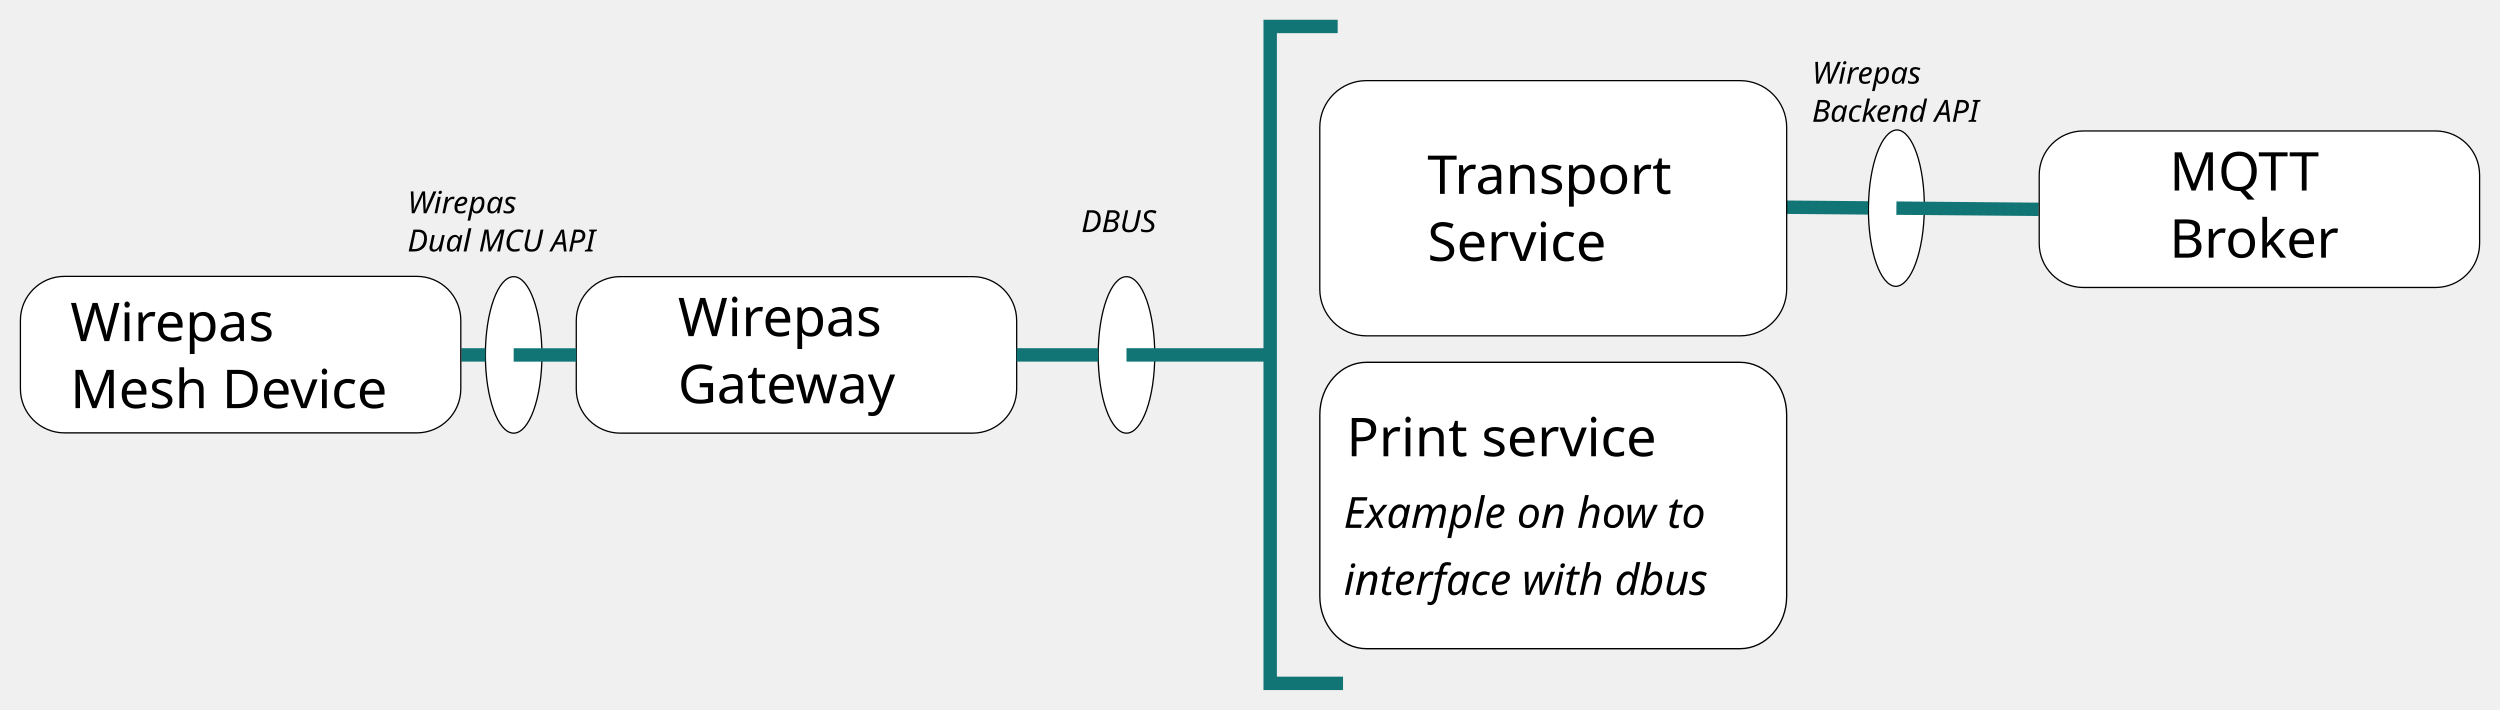
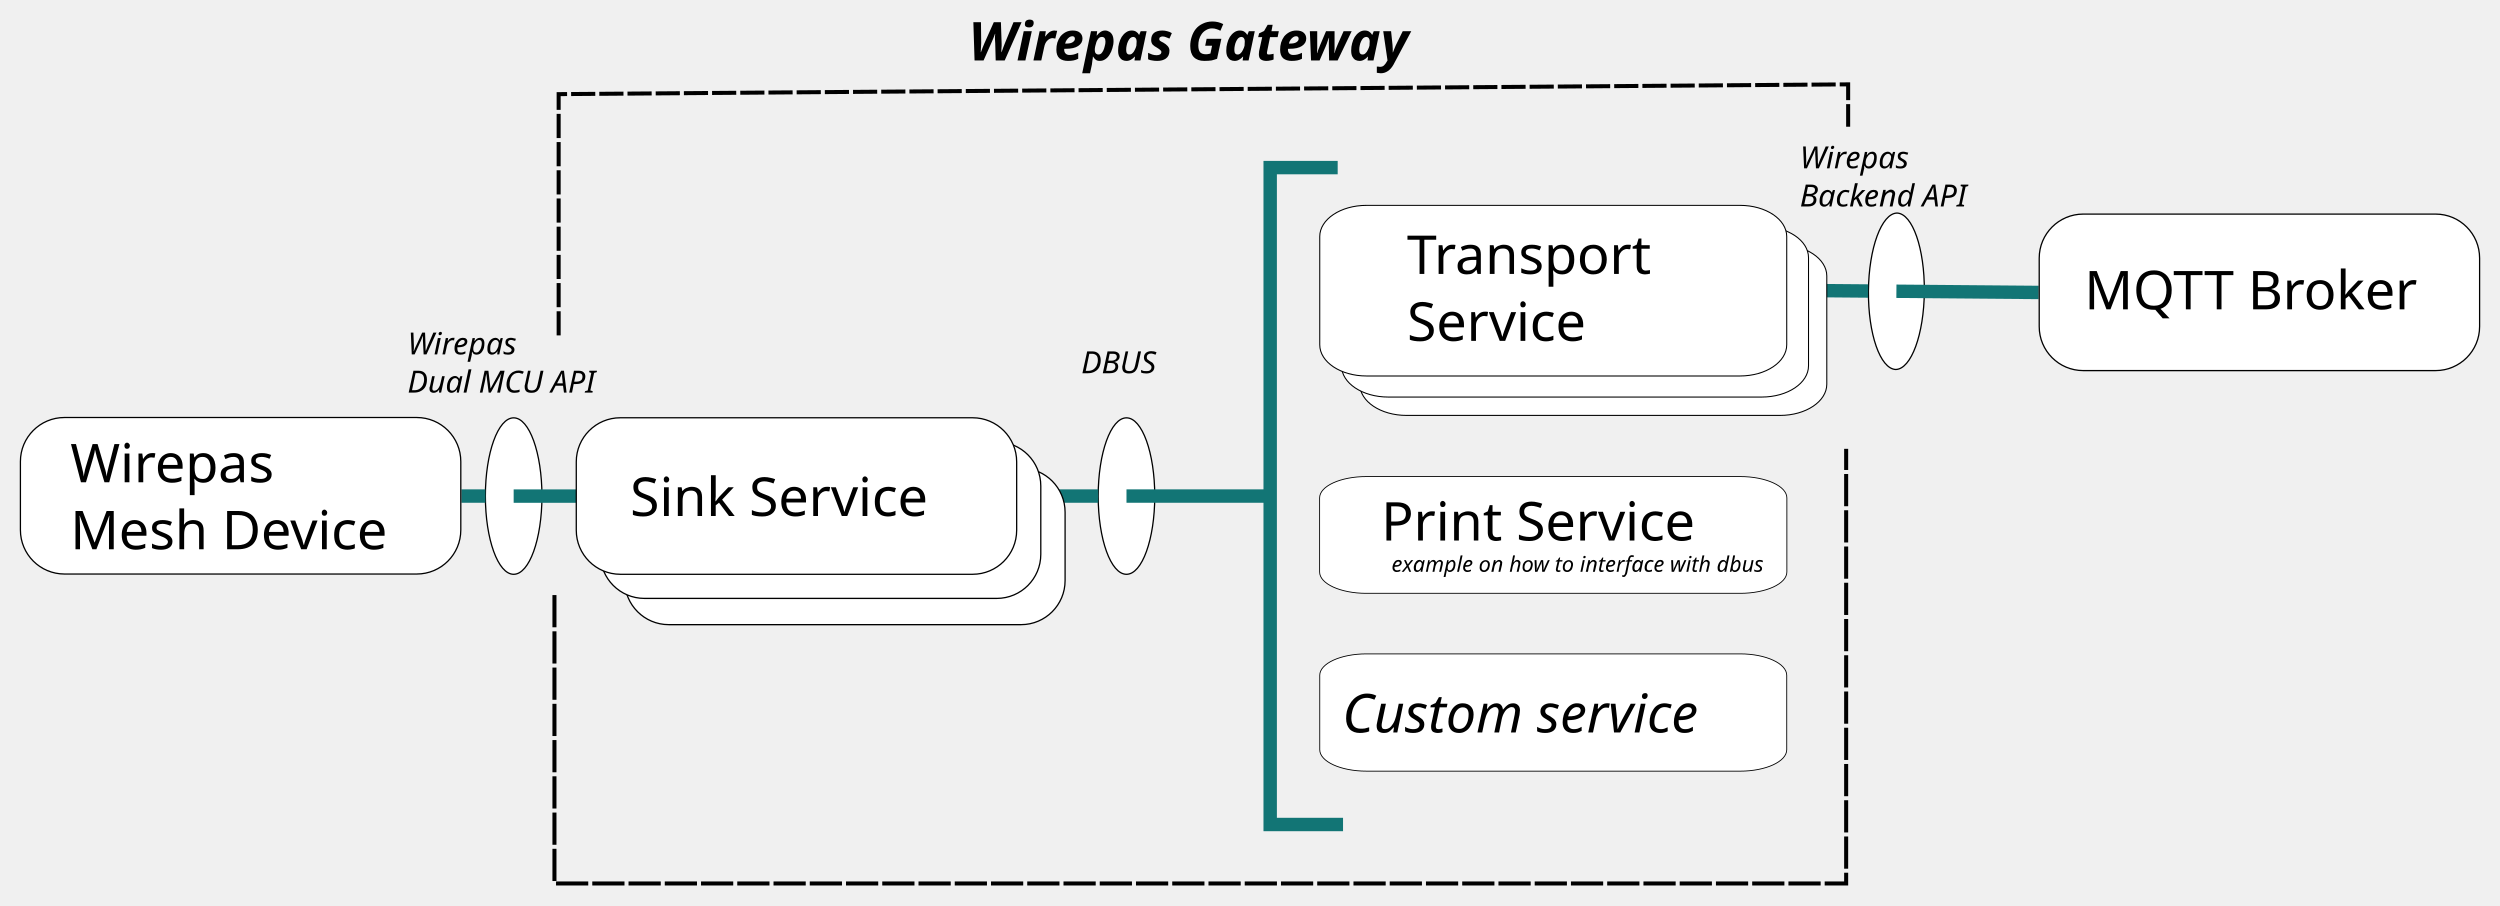
- <svg xmlns="http://www.w3.org/2000/svg" xmlns:ns1="http://schemas.microsoft.com/visio/2003/SVGExtensions/" xmlns:xlink="http://www.w3.org/1999/xlink" width="164.496mm" height="46.705mm" viewBox="0 0 164.496 46.705" version="1.1" id="svg8">
+ <svg xmlns="http://www.w3.org/2000/svg" xmlns:ns1="http://schemas.microsoft.com/visio/2003/SVGExtensions/" xmlns:xlink="http://www.w3.org/1999/xlink" width="164.496mm" height="59.563mm" viewBox="0 0 164.496 59.563" version="1.1" id="svg8">
  <defs id="defs2">
    <linearGradient id="grad0-351" x1="0" y1="0" x2="1" y2="0" gradientTransform="rotate(-90,0.5,0.5)">
      <stop offset="0" stop-color="#3f5765" stop-opacity="1" id="stop4593" />
      <stop offset="0.74" stop-color="#3f5765" stop-opacity="1" id="stop4595" />
      <stop offset="0.83" stop-color="#3f5765" stop-opacity="1" id="stop4597" />
      <stop offset="1" stop-color="#3f5765" stop-opacity="1" id="stop4599" />
    </linearGradient>
    <pattern id="grad11-356" x="0" y="0" width="1" height="1" patternContentUnits="objectBoundingBox">
      <path d="M 0 1 L 0 0 L 1 0 z" style="fill:url(#grad0-357)" id="path4602" />
      <path d="M 0 1 L 1 1 L 1 0 z" style="fill:url(#grad0-358)" id="path4604" />
    </pattern>
    <linearGradient id="grad0-357" x1="0" y1="0" x2="1" y2="0" gradientTransform="rotate(180,0.5,0.5)">
      <stop offset="0" stop-color="#3f5765" stop-opacity="1" id="stop4607" />
      <stop offset="0.74" stop-color="#3f5765" stop-opacity="1" id="stop4609" />
      <stop offset="0.83" stop-color="#3f5765" stop-opacity="1" id="stop4611" />
      <stop offset="1" stop-color="#3f5765" stop-opacity="1" id="stop4613" />
    </linearGradient>
    <linearGradient id="grad0-358" x1="0" y1="0" x2="1" y2="0" gradientTransform="rotate(90,0.5,0.5)">
      <stop offset="0" stop-color="#3f5765" stop-opacity="1" id="stop4616" />
      <stop offset="0.74" stop-color="#3f5765" stop-opacity="1" id="stop4618" />
      <stop offset="0.83" stop-color="#3f5765" stop-opacity="1" id="stop4620" />
      <stop offset="1" stop-color="#3f5765" stop-opacity="1" id="stop4622" />
    </linearGradient>
    <pattern id="grad12-363" x="0" y="0" width="1" height="1" patternContentUnits="objectBoundingBox">
      <path d="M 0 0 L 0 1 L 1 1 z" style="fill:url(#grad0-358)" id="path4625" />
      <path d="M 0 0 L 1 0 L 1 1 z" style="fill:url(#grad0-364)" id="path4627" />
    </pattern>
    <linearGradient id="grad0-364" x1="0" y1="0" x2="1" y2="0">
      <stop offset="0" stop-color="#3f5765" stop-opacity="1" id="stop4630" />
      <stop offset="0.74" stop-color="#3f5765" stop-opacity="1" id="stop4632" />
      <stop offset="0.83" stop-color="#3f5765" stop-opacity="1" id="stop4634" />
      <stop offset="1" stop-color="#3f5765" stop-opacity="1" id="stop4636" />
    </linearGradient>
    <pattern id="grad8-383" x="0" y="0" width="1" height="1" patternContentUnits="objectBoundingBox">
      <path d="M 0 0 L 1 0 L 1 1 z" style="fill:url(#grad0-351)" id="path4639" />
      <path d="M 0 0 L 0 1 L 1 1 z" style="fill:url(#grad0-357)" id="path4641" />
    </pattern>
    <pattern id="grad10-387" x="0" y="0" width="1" height="1" patternContentUnits="objectBoundingBox">
      <path d="M 0.5 0.5 L 0 0 L 0 1 z" style="fill:url(#grad0-357)" id="path4644" />
      <path d="M 0.5 0.5 L 1 0 L 1 1 z" style="fill:url(#grad0-364)" id="path4646" />
      <path d="M 0.5 0.5 L 0 0 L 1 0 z" style="fill:url(#grad0-351)" id="path4648" />
      <path d="M 0.5 0.5 L 0 1 L 1 1 z" style="fill:url(#grad0-358)" id="path4650" />
    </pattern>
    <pattern id="grad8-733" x="0" y="0" width="1" height="1" patternContentUnits="objectBoundingBox">
      <path d="M 0 0 L 1 0 L 1 1 z" style="fill:url(#grad0-734)" id="path4653" />
      <path d="M 0 0 L 0 1 L 1 1 z" style="fill:url(#grad0-735)" id="path4655" />
    </pattern>
    <linearGradient id="grad0-734" x1="0" y1="0" x2="1" y2="0" gradientTransform="rotate(-90,0.5,0.5)">
      <stop offset="0" stop-color="#e6e6e6" stop-opacity="1" id="stop4658" />
      <stop offset="1" stop-color="#c0c0c0" stop-opacity="1" id="stop4660" />
    </linearGradient>
    <linearGradient id="grad0-735" x1="0" y1="0" x2="1" y2="0" gradientTransform="rotate(180,0.5,0.5)">
      <stop offset="0" stop-color="#e6e6e6" stop-opacity="1" id="stop4663" />
      <stop offset="1" stop-color="#c0c0c0" stop-opacity="1" id="stop4665" />
    </linearGradient>
    <radialGradient id="grad1-743" cx="1" cy="1" r="1.4">
      <stop offset="0" stop-color="#e6e6e6" stop-opacity="1" id="stop4668" />
      <stop offset="1" stop-color="#9a9a9a" stop-opacity="1" id="stop4670" />
    </radialGradient>
    <radialGradient id="grad1-747" cx="1" cy="1" r="1.4">
      <stop offset="0" stop-color="#9a9a9a" stop-opacity="1" id="stop4673" />
      <stop offset="1" stop-color="#e6e6e6" stop-opacity="1" id="stop4675" />
    </radialGradient>
    <radialGradient id="grad1-754" cx="1" cy="1" r="1.4">
      <stop offset="0" stop-color="#00ff00" stop-opacity="1" id="stop4678" />
      <stop offset="1" stop-color="#ffff00" stop-opacity="1" id="stop4680" />
    </radialGradient>
    <pattern id="grad10-760" x="0" y="0" width="1" height="1" patternContentUnits="objectBoundingBox">
      <path d="M 0.5 0.5 L 0 0 L 0 1 z" style="fill:url(#grad0-735)" id="path4683" />
      <path d="M 0.5 0.5 L 1 0 L 1 1 z" style="fill:url(#grad0-761)" id="path4685" />
      <path d="M 0.5 0.5 L 0 0 L 1 0 z" style="fill:url(#grad0-734)" id="path4687" />
      <path d="M 0.5 0.5 L 0 1 L 1 1 z" style="fill:url(#grad0-762)" id="path4689" />
    </pattern>
    <linearGradient id="grad0-761" x1="0" y1="0" x2="1" y2="0">
      <stop offset="0" stop-color="#e6e6e6" stop-opacity="1" id="stop4692" />
      <stop offset="1" stop-color="#c0c0c0" stop-opacity="1" id="stop4694" />
    </linearGradient>
    <linearGradient id="grad0-762" x1="0" y1="0" x2="1" y2="0" gradientTransform="rotate(90,0.5,0.5)">
      <stop offset="0" stop-color="#e6e6e6" stop-opacity="1" id="stop4697" />
      <stop offset="1" stop-color="#c0c0c0" stop-opacity="1" id="stop4699" />
    </linearGradient>
    <pattern id="grad10-769" x="0" y="0" width="1" height="1" patternContentUnits="objectBoundingBox">
      <path d="M 0.5 0.5 L 0 0 L 0 1 z" style="fill:url(#grad0-770)" id="path4702" />
      <path d="M 0.5 0.5 L 1 0 L 1 1 z" style="fill:url(#grad0-771)" id="path4704" />
      <path d="M 0.5 0.5 L 0 0 L 1 0 z" style="fill:url(#grad0-772)" id="path4706" />
      <path d="M 0.5 0.5 L 0 1 L 1 1 z" style="fill:url(#grad0-773)" id="path4708" />
    </pattern>
    <linearGradient id="grad0-770" x1="0" y1="0" x2="1" y2="0" gradientTransform="rotate(180,0.5,0.5)">
      <stop offset="0" stop-color="#e6e6e6" stop-opacity="1" id="stop4711" />
      <stop offset="1" stop-color="#9a9a9a" stop-opacity="1" id="stop4713" />
    </linearGradient>
    <linearGradient id="grad0-771" x1="0" y1="0" x2="1" y2="0">
      <stop offset="0" stop-color="#e6e6e6" stop-opacity="1" id="stop4716" />
      <stop offset="1" stop-color="#9a9a9a" stop-opacity="1" id="stop4718" />
    </linearGradient>
    <linearGradient id="grad0-772" x1="0" y1="0" x2="1" y2="0" gradientTransform="rotate(-90,0.5,0.5)">
      <stop offset="0" stop-color="#e6e6e6" stop-opacity="1" id="stop4721" />
      <stop offset="1" stop-color="#9a9a9a" stop-opacity="1" id="stop4723" />
    </linearGradient>
    <linearGradient id="grad0-773" x1="0" y1="0" x2="1" y2="0" gradientTransform="rotate(90,0.5,0.5)">
      <stop offset="0" stop-color="#e6e6e6" stop-opacity="1" id="stop4726" />
      <stop offset="1" stop-color="#9a9a9a" stop-opacity="1" id="stop4728" />
    </linearGradient>
    <linearGradient id="grad0-789" x1="0" y1="0" x2="1" y2="0">
      <stop offset="0" stop-color="#666666" stop-opacity="1" id="stop4731" />
      <stop offset="1" stop-color="#c0c0c0" stop-opacity="1" id="stop4733" />
    </linearGradient>
    <linearGradient id="grad0-793" x1="0" y1="0" x2="1" y2="0" gradientTransform="rotate(180,0.5,0.5)">
      <stop offset="0" stop-color="#666666" stop-opacity="1" id="stop4736" />
      <stop offset="1" stop-color="#c0c0c0" stop-opacity="1" id="stop4738" />
    </linearGradient>
    <g id="lend5">
      <path d="M 2,1 0,0 1.981,-0.993 C 1.672,-0.365 1.673,0.373 1.985,1" style="stroke:none" id="path4742" />
    </g>
    <marker style="overflow:visible;fill:#000000;fill-opacity:1;stroke:#000000;stroke-width:0.229;stroke-opacity:1" id="mrkr5-327" class="st19" ns1:arrowType="5" ns1:arrowSize="2" ns1:setback="7.15" refX="7.15" orient="auto" markerUnits="strokeWidth" overflow="visible">
      <use height="100%" width="100%" y="0" x="0" xlink:href="#lend5" transform="scale(4.36)" id="use4745" />
    </marker>
    <marker style="overflow:visible;fill:#000000;fill-opacity:1;stroke:#000000;stroke-width:0.229;stroke-opacity:1" id="mrkr5-329" class="st19" ns1:arrowType="5" ns1:arrowSize="2" ns1:setback="7.63" refX="-7.63" orient="auto" markerUnits="strokeWidth" overflow="visible">
      <use height="100%" width="100%" y="0" x="0" xlink:href="#lend5" transform="scale(-4.36)" id="use4748" />
    </marker>
  </defs>
-   <g id="layer1" transform="translate(52.79608,-184.1074)">
-     <path style="font-size:12px;color-interpolation-filters:sRGB;fill:#ffffff;fill-rule:evenodd;stroke:#000000;stroke-width:0.085;stroke-linecap:round;stroke-linejoin:round;stroke-miterlimit:3" d="m -11.982,212.607 h 23.185 a 2.898,2.898 0 0 0 2.896,-2.9 v -4.498 a 2.898,2.898 0 0 0 -2.896,-2.9 h -23.185 a 2.898,2.898 0 0 0 -2.896,2.9 v 4.498 a 2.898,2.898 0 0 0 2.896,2.9 z" class="st4" id="path5502" />
-     <path style="font-size:12px;color-interpolation-filters:sRGB;fill:#ffffff;fill-rule:evenodd;stroke:#000000;stroke-width:0.085;stroke-linecap:round;stroke-linejoin:round;stroke-miterlimit:3" d="m -18.998,202.314 a 1.861,5.147 0 1 1 0,10.294 1.861,5.147 0 1 1 0,-10.294 z" class="st4" id="path6769" />
-     <path style="font-size:12px;color-interpolation-filters:sRGB;fill:none;fill-rule:evenodd;stroke:#127575;stroke-width:0.882;stroke-linecap:butt;stroke-miterlimit:3" d="m -18.998,207.463 h 4.12" class="st13" id="path6774" />
-     <path style="font-size:12px;color-interpolation-filters:sRGB;fill:none;fill-rule:evenodd;stroke:#127575;stroke-width:0.882;stroke-linecap:butt;stroke-miterlimit:3" d="m -20.859,207.46 h -1.577" class="st13" id="path6779" />
-     <text id="text12039-8" y="198.141" x="-25.985" style="font-style:normal;font-weight:normal;font-size:2.009px;line-height:1.25;font-family:sans-serif;letter-spacing:0px;word-spacing:0px;color-interpolation-filters:sRGB;fill:#000000;fill-opacity:1;fill-rule:evenodd;stroke:none;stroke-width:0.151;stroke-linecap:square;stroke-miterlimit:3" xml:space="preserve">
-       <tspan style="font-style:italic;font-variant:normal;font-weight:normal;font-stretch:normal;font-family:sans-serif;-inkscape-font-specification:'sans-serif Italic';stroke-width:0.151" y="198.141" x="-25.985" id="tspan12037-0">Wirepas </tspan>
-       <tspan id="tspan12041-9" style="font-style:italic;font-variant:normal;font-weight:normal;font-stretch:normal;font-family:sans-serif;-inkscape-font-specification:'sans-serif Italic';stroke-width:0.151" y="200.653" x="-25.985">Dual MCU API</tspan>
-     </text>
-     <path style="font-size:12px;color-interpolation-filters:sRGB;fill:#ffffff;fill-rule:evenodd;stroke:#000000;stroke-width:0.085;stroke-linecap:round;stroke-linejoin:round;stroke-miterlimit:3" d="m 21.324,202.314 a 1.861,5.147 0 0 1 0,10.294 1.861,5.147 0 0 1 0,-10.294 z" class="st4" id="path6764" />
-     <path style="font-size:12px;color-interpolation-filters:sRGB;fill:none;fill-rule:evenodd;stroke:#127575;stroke-width:0.882;stroke-linecap:butt;stroke-miterlimit:3" d="M 19.463,207.46 H 14.1" class="st13" id="path6804" />
-     <path style="font-size:12px;color-interpolation-filters:sRGB;fill:none;fill-rule:evenodd;stroke:#127575;stroke-width:0.882;stroke-linecap:butt;stroke-miterlimit:3;stroke-dasharray:none" d="M 30.685,207.46 H 21.325" class="st13" id="path6820" />
-     <text id="text12039-8-7" y="199.379" x="18.349" style="font-style:normal;font-weight:normal;font-size:2.009px;line-height:1.25;font-family:sans-serif;letter-spacing:0px;word-spacing:0px;color-interpolation-filters:sRGB;fill:#000000;fill-opacity:1;fill-rule:evenodd;stroke:none;stroke-width:0.151;stroke-linecap:square;stroke-miterlimit:3" xml:space="preserve">
-       <tspan id="tspan12041-9-9" style="font-style:italic;font-variant:normal;font-weight:normal;font-stretch:normal;font-family:sans-serif;-inkscape-font-specification:'sans-serif Italic';stroke-width:0.151" y="199.379" x="18.349">DBUS</tspan>
-     </text>
-     <text xml:space="preserve" style="font-style:normal;font-weight:normal;font-size:3.528px;line-height:1.25;font-family:sans-serif;letter-spacing:0px;word-spacing:0px;fill:#000000;fill-opacity:1;stroke:none;stroke-width:0.265" x="-8.192" y="206.23" id="text19624">
-       <tspan id="tspan19622" x="-8.192" y="206.23" style="stroke-width:0.265">Wirepas </tspan>
-       <tspan x="-8.192" y="210.64" style="stroke-width:0.265" id="tspan19626">Gateway</tspan>
-     </text>
-     <path style="font-size:12px;color-interpolation-filters:sRGB;fill:#ffffff;fill-rule:evenodd;stroke:#000000;stroke-width:0.085;stroke-linecap:round;stroke-linejoin:round;stroke-miterlimit:3" d="m -48.557,212.59 h 23.185 a 2.898,2.898 0 0 0 2.896,-2.9 v -4.498 a 2.898,2.898 0 0 0 -2.896,-2.9 h -23.185 a 2.898,2.898 0 0 0 -2.896,2.9 v 4.498 a 2.898,2.898 0 0 0 2.896,2.9 z" class="st4" id="path5502-5" />
-     <text xml:space="preserve" style="font-style:normal;font-weight:normal;font-size:3.528px;line-height:1.25;font-family:sans-serif;letter-spacing:0px;word-spacing:0px;fill:#000000;fill-opacity:1;stroke:none;stroke-width:0.265" x="-48.171" y="206.552" id="text19624-6">
-       <tspan x="-48.171" y="206.552" style="stroke-width:0.265" id="tspan19626-9">Wirepas</tspan>
-       <tspan x="-48.171" y="210.962" style="stroke-width:0.265" id="tspan4712">Mesh Device</tspan>
-     </text>
-     <g id="g4806" transform="translate(0,1.254713)">
-       <g transform="translate(0,-0.5291667)" id="g4775">
-         <path style="font-size:12px;color-interpolation-filters:sRGB;fill:#ffffff;fill-rule:evenodd;stroke:#000000;stroke-width:0.09;stroke-linecap:round;stroke-linejoin:round;stroke-miterlimit:3" d="m 37.118,226.065 h 24.576 a 3.072,3.448 0 0 0 3.069,-3.448 v -11.948 a 3.072,3.448 0 0 0 -3.069,-3.448 h -24.576 a 3.072,3.448 0 0 0 -3.072,3.448 v 11.948 a 3.072,3.448 0 0 0 3.072,3.448 z" class="st4" id="path5513-1-6" />
-         <g id="g4749" transform="translate(-0.7545491,-0.02789347)">
-           <text id="text13158" y="213.428" x="36.559" style="font-style:normal;font-weight:normal;font-size:3.528px;line-height:1.25;font-family:sans-serif;letter-spacing:0px;word-spacing:0px;fill:#000000;fill-opacity:1;stroke:none;stroke-width:0.265" xml:space="preserve">
-             <tspan id="tspan13162" style="stroke-width:0.265" y="213.428" x="36.559">Print service</tspan>
-           </text>
-           <text id="text13168" y="218.143" x="36.372" style="font-style:normal;font-weight:normal;font-size:3.528px;line-height:1.25;font-family:sans-serif;letter-spacing:0px;word-spacing:0px;fill:#000000;fill-opacity:1;stroke:none;stroke-width:0.265" xml:space="preserve">
-             <tspan id="tspan4610" style="font-style:italic;font-variant:normal;font-weight:normal;font-stretch:normal;font-size:2.822px;font-family:sans-serif;-inkscape-font-specification:'sans-serif Italic';stroke-width:0.265" y="218.143" x="36.372">Example on how to</tspan>
-             <tspan id="tspan4614" style="font-style:italic;font-variant:normal;font-weight:normal;font-stretch:normal;font-size:2.822px;font-family:sans-serif;-inkscape-font-specification:'sans-serif Italic';stroke-width:0.265" y="222.553" x="36.372">interface with dbus </tspan>
-           </text>
-         </g>
-       </g>
-       <g id="shape733-980-6-7-7-6" ns1:mID="733" ns1:groupContext="shape" transform="matrix(-0.00299082,0.3527646,-0.3527646,-0.00299082,280.1578,193.1667)" style="font-size:12px;color-interpolation-filters:sRGB;fill:none;fill-rule:evenodd;stroke-linecap:square;stroke-miterlimit:3">
+   <g id="layer1" transform="translate(52.79608,-174.8202)">
+     <g id="g5475">
+       <path id="path6769" class="st4" d="m -18.998,202.314 a 1.861,5.147 0 1 1 0,10.294 1.861,5.147 0 1 1 0,-10.294 z" style="font-size:12px;color-interpolation-filters:sRGB;fill:#ffffff;fill-rule:evenodd;stroke:#000000;stroke-width:0.085;stroke-linecap:round;stroke-linejoin:round;stroke-miterlimit:3" />
+       <path id="path6774" class="st13" d="m -18.998,207.463 h 4.12" style="font-size:12px;color-interpolation-filters:sRGB;fill:none;fill-rule:evenodd;stroke:#127575;stroke-width:0.882;stroke-linecap:butt;stroke-miterlimit:3" />
+       <path id="path6779" class="st13" d="m -20.859,207.46 h -1.577" style="font-size:12px;color-interpolation-filters:sRGB;fill:none;fill-rule:evenodd;stroke:#127575;stroke-width:0.882;stroke-linecap:butt;stroke-miterlimit:3" />
+       <text xml:space="preserve" style="font-style:normal;font-weight:normal;font-size:2.009px;line-height:1.25;font-family:sans-serif;letter-spacing:0px;word-spacing:0px;color-interpolation-filters:sRGB;fill:#000000;fill-opacity:1;fill-rule:evenodd;stroke:none;stroke-width:0.151;stroke-linecap:square;stroke-miterlimit:3" x="-25.985" y="198.141" id="text12039-8">
+         <tspan id="tspan12037-0" x="-25.985" y="198.141" style="font-style:italic;font-variant:normal;font-weight:normal;font-stretch:normal;font-family:sans-serif;-inkscape-font-specification:'sans-serif Italic';stroke-width:0.151">Wirepas </tspan>
+         <tspan x="-25.985" y="200.653" style="font-style:italic;font-variant:normal;font-weight:normal;font-stretch:normal;font-family:sans-serif;-inkscape-font-specification:'sans-serif Italic';stroke-width:0.151" id="tspan12041-9">Dual MCU API</tspan>
+       </text>
+       <path id="path6764" class="st4" d="m 21.324,202.314 a 1.861,5.147 0 0 1 0,10.294 1.861,5.147 0 0 1 0,-10.294 z" style="font-size:12px;color-interpolation-filters:sRGB;fill:#ffffff;fill-rule:evenodd;stroke:#000000;stroke-width:0.085;stroke-linecap:round;stroke-linejoin:round;stroke-miterlimit:3" />
+       <path id="path6804" class="st13" d="M 19.463,207.46 H 14.1" style="font-size:12px;color-interpolation-filters:sRGB;fill:none;fill-rule:evenodd;stroke:#127575;stroke-width:0.882;stroke-linecap:butt;stroke-miterlimit:3" />
+       <g transform="translate(3.186177,3.314523)" id="g5009-0-9">
+         <path style="font-size:12px;color-interpolation-filters:sRGB;fill:#ffffff;fill-rule:evenodd;stroke:#000000;stroke-width:0.085;stroke-linecap:round;stroke-linejoin:round;stroke-miterlimit:3" d="m -11.982,212.607 h 23.185 a 2.898,2.898 0 0 0 2.896,-2.9 v -4.498 a 2.898,2.898 0 0 0 -2.896,-2.9 h -23.185 a 2.898,2.898 0 0 0 -2.896,2.9 v 4.498 a 2.898,2.898 0 0 0 2.896,2.9 z" class="st4" id="path5502-2-2" />
+         <text xml:space="preserve" style="font-style:normal;font-weight:normal;font-size:3.528px;line-height:1.25;font-family:sans-serif;letter-spacing:0px;word-spacing:0px;fill:#000000;fill-opacity:1;stroke:none;stroke-width:0.265" x="-10.135" y="206.361" id="text19624-3-2">
+           <tspan x="-10.135" y="206.361" style="stroke-width:0.265" id="tspan19626-7-8">Sink</tspan>
+           <tspan x="-10.135" y="210.771" style="stroke-width:0.265" id="tspan4867-5-9">Service </tspan>
+         </text>
+       </g>
+       <g transform="translate(1.5875,1.5875)" id="g5009-0">
+         <path style="font-size:12px;color-interpolation-filters:sRGB;fill:#ffffff;fill-rule:evenodd;stroke:#000000;stroke-width:0.085;stroke-linecap:round;stroke-linejoin:round;stroke-miterlimit:3" d="m -11.982,212.607 h 23.185 a 2.898,2.898 0 0 0 2.896,-2.9 v -4.498 a 2.898,2.898 0 0 0 -2.896,-2.9 h -23.185 a 2.898,2.898 0 0 0 -2.896,2.9 v 4.498 a 2.898,2.898 0 0 0 2.896,2.9 z" class="st4" id="path5502-2" />
+         <text xml:space="preserve" style="font-style:normal;font-weight:normal;font-size:3.528px;line-height:1.25;font-family:sans-serif;letter-spacing:0px;word-spacing:0px;fill:#000000;fill-opacity:1;stroke:none;stroke-width:0.265" x="-10.135" y="206.361" id="text19624-3">
+           <tspan x="-10.135" y="206.361" style="stroke-width:0.265" id="tspan19626-7">Sink</tspan>
+           <tspan x="-10.135" y="210.771" style="stroke-width:0.265" id="tspan4867-5">Service </tspan>
+         </text>
+       </g>
+       <path id="path6820" class="st13" d="M 30.685,207.46 H 21.325" style="font-size:12px;color-interpolation-filters:sRGB;fill:none;fill-rule:evenodd;stroke:#127575;stroke-width:0.882;stroke-linecap:butt;stroke-miterlimit:3;stroke-dasharray:none" />
+       <text xml:space="preserve" style="font-style:normal;font-weight:normal;font-size:2.009px;line-height:1.25;font-family:sans-serif;letter-spacing:0px;word-spacing:0px;color-interpolation-filters:sRGB;fill:#000000;fill-opacity:1;fill-rule:evenodd;stroke:none;stroke-width:0.151;stroke-linecap:square;stroke-miterlimit:3" x="18.349" y="199.379" id="text12039-8-7">
+         <tspan x="18.349" y="199.379" style="font-style:italic;font-variant:normal;font-weight:normal;font-stretch:normal;font-family:sans-serif;-inkscape-font-specification:'sans-serif Italic';stroke-width:0.151" id="tspan12041-9-9">DBUS</tspan>
+       </text>
+       <g id="g5009">
+         <path style="font-size:12px;color-interpolation-filters:sRGB;fill:#ffffff;fill-rule:evenodd;stroke:#000000;stroke-width:0.085;stroke-linecap:round;stroke-linejoin:round;stroke-miterlimit:3" d="m -11.982,212.607 h 23.185 a 2.898,2.898 0 0 0 2.896,-2.9 v -4.498 a 2.898,2.898 0 0 0 -2.896,-2.9 h -23.185 a 2.898,2.898 0 0 0 -2.896,2.9 v 4.498 a 2.898,2.898 0 0 0 2.896,2.9 z" class="st4" id="path5502" />
+         <text xml:space="preserve" style="font-style:normal;font-weight:normal;font-size:3.528px;line-height:1.25;font-family:sans-serif;letter-spacing:0px;word-spacing:0px;fill:#000000;fill-opacity:1;stroke:none;stroke-width:0.265" x="-11.341" y="208.773" id="text19624">
+           <tspan x="-11.341" y="208.773" style="stroke-width:0.265" id="tspan4867">Sink Service </tspan>
+         </text>
+       </g>
+       <path id="path5502-5" class="st4" d="m -48.557,212.59 h 23.185 a 2.898,2.898 0 0 0 2.896,-2.9 v -4.498 a 2.898,2.898 0 0 0 -2.896,-2.9 h -23.185 a 2.898,2.898 0 0 0 -2.896,2.9 v 4.498 a 2.898,2.898 0 0 0 2.896,2.9 z" style="font-size:12px;color-interpolation-filters:sRGB;fill:#ffffff;fill-rule:evenodd;stroke:#000000;stroke-width:0.085;stroke-linecap:round;stroke-linejoin:round;stroke-miterlimit:3" />
+       <text id="text19624-6" y="206.552" x="-48.171" style="font-style:normal;font-weight:normal;font-size:3.528px;line-height:1.25;font-family:sans-serif;letter-spacing:0px;word-spacing:0px;fill:#000000;fill-opacity:1;stroke:none;stroke-width:0.265" xml:space="preserve">
+         <tspan id="tspan19626-9" style="stroke-width:0.265" y="206.552" x="-48.171">Wirepas</tspan>
+         <tspan id="tspan4712" style="stroke-width:0.265" y="210.962" x="-48.171">Mesh Device</tspan>
+       </text>
+       <text xml:space="preserve" style="font-style:normal;font-weight:normal;font-size:2.009px;line-height:1.25;font-family:sans-serif;letter-spacing:0px;word-spacing:0px;color-interpolation-filters:sRGB;fill:#000000;fill-opacity:1;fill-rule:evenodd;stroke:none;stroke-width:0.151;stroke-linecap:square;stroke-miterlimit:3" x="65.628" y="185.892" id="text12039-8-1">
+         <tspan id="tspan12037-0-2" x="65.628" y="185.892" style="font-style:italic;font-variant:normal;font-weight:normal;font-stretch:normal;font-family:sans-serif;-inkscape-font-specification:'sans-serif Italic';stroke-width:0.151">Wirepas </tspan>
+         <tspan x="65.628" y="188.404" style="font-style:italic;font-variant:normal;font-weight:normal;font-stretch:normal;font-family:sans-serif;-inkscape-font-specification:'sans-serif Italic';stroke-width:0.151" id="tspan12041-9-7">Backend API</tspan>
+       </text>
+       <g transform="translate(-0.1336348,-3.124866)" id="g4775" />
+       <g id="shape733-980-6-7-7-6" ns1:mID="733" ns1:groupContext="shape" transform="matrix(-0.00299082,0.3527646,-0.3527646,-0.00299082,280.1578,190.6032)" style="font-size:12px;color-interpolation-filters:sRGB;fill:none;fill-rule:evenodd;stroke-linecap:square;stroke-miterlimit:3">
        <ns1:userDefs>
          <ns1:ud ns1:nameU="visVersion" ns1:val="VT0(15):26" />
        </ns1:userDefs>
        <path style="fill:#ffffff;stroke:#000000;stroke-width:0.24;stroke-linecap:round;stroke-linejoin:round" d="M 0,590 A 14.591,5.275 0 0 1 29.18,590 14.591,5.275 0 0 1 0,590 Z" class="st4" id="path6764-7-2-9-2" />
      </g>
-       <g id="shape741-997-8-1-1-1" ns1:mID="741" ns1:groupContext="shape" transform="matrix(-0.3527646,-0.00299082,0.00299082,-0.3527646,68.34122,406.5257)" style="font-size:12px;color-interpolation-filters:sRGB;fill:none;fill-rule:evenodd;stroke-linecap:square;stroke-miterlimit:3">
+       <g id="shape741-997-8-1-1-1" ns1:mID="741" ns1:groupContext="shape" transform="matrix(-0.3527646,-0.00299082,0.00299082,-0.3527646,68.34122,403.9623)" style="font-size:12px;color-interpolation-filters:sRGB;fill:none;fill-rule:evenodd;stroke-linecap:square;stroke-miterlimit:3">
        <path style="stroke:#127575;stroke-width:2.5;stroke-linecap:butt" d="M 0,595.28 H 15.2" class="st13" id="path6804-9-3-9-7" />
      </g>
-       <g id="shape742-1004-2-0-0-9" ns1:mID="742" ns1:groupContext="shape" transform="matrix(-0.3527646,-0.00299082,0.00299082,-0.3527646,79.56267,406.6209)" style="font-size:12px;color-interpolation-filters:sRGB;fill:none;fill-rule:evenodd;stroke-linecap:square;stroke-miterlimit:3">
+       <g id="shape742-1004-2-0-0-9" ns1:mID="742" ns1:groupContext="shape" transform="matrix(-0.3527646,-0.00299082,0.00299082,-0.3527646,79.56267,404.0574)" style="font-size:12px;color-interpolation-filters:sRGB;fill:none;fill-rule:evenodd;stroke-linecap:square;stroke-miterlimit:3">
        <path style="stroke:#127575;stroke-width:2.5;stroke-linecap:butt" d="M 0,595.28 H 26.53" class="st13" id="path6820-3-1-8-6" />
      </g>
-       <path id="path5513-1-8" class="st4" d="m 37.117,204.951 h 24.578 a 3.072,3.072 0 0 0 3.069,-3.073 v -10.647 a 3.072,3.072 0 0 0 -3.069,-3.073 h -24.578 a 3.072,3.072 0 0 0 -3.073,3.073 v 10.647 a 3.072,3.072 0 0 0 3.073,3.073 z" style="font-size:12px;color-interpolation-filters:sRGB;fill:#ffffff;fill-rule:evenodd;stroke:#000000;stroke-width:0.085;stroke-linecap:round;stroke-linejoin:round;stroke-miterlimit:3" />
-       <text xml:space="preserve" style="font-style:normal;font-weight:normal;font-size:3.528px;line-height:1.25;font-family:sans-serif;letter-spacing:0px;word-spacing:0px;color-interpolation-filters:sRGB;fill:#000000;fill-opacity:1;fill-rule:evenodd;stroke:none;stroke-width:0.265;stroke-linecap:square;stroke-miterlimit:3" x="41.124" y="195.611" id="text12281-3-1-1-9">
-         <tspan x="41.124" y="195.611" style="stroke-width:0.265" id="tspan12283-7-2-7-5">Transport </tspan>
-         <tspan id="tspan4594" x="41.124" y="200.02" style="stroke-width:0.265">Service</tspan>
-         <tspan id="tspan4596" x="41.124" y="204.43" style="stroke-width:0.265" />
-       </text>
-       <text xml:space="preserve" style="font-style:normal;font-weight:normal;font-size:2.009px;line-height:1.25;font-family:sans-serif;letter-spacing:0px;word-spacing:0px;color-interpolation-filters:sRGB;fill:#000000;fill-opacity:1;fill-rule:evenodd;stroke:none;stroke-width:0.151;stroke-linecap:square;stroke-miterlimit:3" x="66.431" y="188.357" id="text12039-8-1">
-         <tspan id="tspan12037-0-2" x="66.431" y="188.357" style="font-style:italic;font-variant:normal;font-weight:normal;font-stretch:normal;font-family:sans-serif;-inkscape-font-specification:'sans-serif Italic';stroke-width:0.151">Wirepas </tspan>
-         <tspan x="66.431" y="190.868" style="font-style:italic;font-variant:normal;font-weight:normal;font-stretch:normal;font-family:sans-serif;-inkscape-font-specification:'sans-serif Italic';stroke-width:0.151" id="tspan12041-9-7">Backend API</tspan>
-       </text>
-       <path id="path5502-0" class="st4" d="m 84.277,201.768 h 23.185 a 2.898,2.898 0 0 0 2.896,-2.9 v -4.498 a 2.898,2.898 0 0 0 -2.896,-2.9 H 84.277 a 2.898,2.898 0 0 0 -2.896,2.9 v 4.498 a 2.898,2.898 0 0 0 2.896,2.9 z" style="font-size:12px;color-interpolation-filters:sRGB;fill:#ffffff;fill-rule:evenodd;stroke:#000000;stroke-width:0.085;stroke-linecap:round;stroke-linejoin:round;stroke-miterlimit:3" />
-       <text id="text19624-9" y="195.391" x="89.948" style="font-style:normal;font-weight:normal;font-size:3.528px;line-height:1.25;font-family:sans-serif;letter-spacing:0px;word-spacing:0px;fill:#000000;fill-opacity:1;stroke:none;stroke-width:0.265" xml:space="preserve">
-         <tspan id="tspan19626-6" style="stroke-width:0.265" y="195.391" x="89.948">MQTT </tspan>
-         <tspan id="tspan4742" style="stroke-width:0.265" y="199.801" x="89.948">Broker</tspan>
-       </text>
+       <g id="g5383">
+         <g transform="translate(2.636003,2.594801)" id="g5243-5-6">
+           <path id="path5513-1-8-0-3" class="st4" d="m 37.114,199.559 h 24.584 a 3.073,2.054 0 0 0 3.07,-2.054 v -7.118 a 3.073,2.054 0 0 0 -3.07,-2.054 H 37.114 a 3.073,2.054 0 0 0 -3.073,2.054 v 7.118 a 3.073,2.054 0 0 0 3.073,2.054 z" style="font-size:12px;color-interpolation-filters:sRGB;fill:#ffffff;fill-rule:evenodd;stroke:#000000;stroke-width:0.069;stroke-linecap:round;stroke-linejoin:round;stroke-miterlimit:3" />
+           <text xml:space="preserve" style="font-style:normal;font-weight:normal;font-size:3.528px;line-height:1.25;font-family:sans-serif;letter-spacing:0px;word-spacing:0px;color-interpolation-filters:sRGB;fill:#000000;fill-opacity:1;fill-rule:evenodd;stroke:none;stroke-width:0.265;stroke-linecap:square;stroke-miterlimit:3" x="39.781" y="192.84" id="text12281-3-1-1-9-3-2">
+             <tspan x="39.781" y="192.84" style="stroke-width:0.265" id="tspan12283-7-2-7-5-6-0">Transport </tspan>
+             <tspan id="tspan4594-1-6" x="39.781" y="197.249" style="stroke-width:0.265">Service</tspan>
+             <tspan id="tspan4596-0-1" x="39.781" y="201.659" style="stroke-width:0.265" />
+           </text>
+         </g>
+         <g transform="translate(1.43329,1.386715)" id="g5243-5">
+           <path id="path5513-1-8-0" class="st4" d="m 37.114,199.559 h 24.584 a 3.073,2.054 0 0 0 3.07,-2.054 v -7.118 a 3.073,2.054 0 0 0 -3.07,-2.054 H 37.114 a 3.073,2.054 0 0 0 -3.073,2.054 v 7.118 a 3.073,2.054 0 0 0 3.073,2.054 z" style="font-size:12px;color-interpolation-filters:sRGB;fill:#ffffff;fill-rule:evenodd;stroke:#000000;stroke-width:0.069;stroke-linecap:round;stroke-linejoin:round;stroke-miterlimit:3" />
+           <text xml:space="preserve" style="font-style:normal;font-weight:normal;font-size:3.528px;line-height:1.25;font-family:sans-serif;letter-spacing:0px;word-spacing:0px;color-interpolation-filters:sRGB;fill:#000000;fill-opacity:1;fill-rule:evenodd;stroke:none;stroke-width:0.265;stroke-linecap:square;stroke-miterlimit:3" x="39.781" y="192.84" id="text12281-3-1-1-9-3">
+             <tspan x="39.781" y="192.84" style="stroke-width:0.265" id="tspan12283-7-2-7-5-6">Transport </tspan>
+             <tspan id="tspan4594-1" x="39.781" y="197.249" style="stroke-width:0.265">Service</tspan>
+             <tspan id="tspan4596-0" x="39.781" y="201.659" style="stroke-width:0.265" />
+           </text>
+         </g>
+         <g id="g5243">
+           <path id="path5513-1-8" class="st4" d="m 37.114,199.559 h 24.584 a 3.073,2.054 0 0 0 3.07,-2.054 v -7.118 a 3.073,2.054 0 0 0 -3.07,-2.054 H 37.114 a 3.073,2.054 0 0 0 -3.073,2.054 v 7.118 a 3.073,2.054 0 0 0 3.073,2.054 z" style="font-size:12px;color-interpolation-filters:sRGB;fill:#ffffff;fill-rule:evenodd;stroke:#000000;stroke-width:0.069;stroke-linecap:round;stroke-linejoin:round;stroke-miterlimit:3" />
+           <text xml:space="preserve" style="font-style:normal;font-weight:normal;font-size:3.528px;line-height:1.25;font-family:sans-serif;letter-spacing:0px;word-spacing:0px;color-interpolation-filters:sRGB;fill:#000000;fill-opacity:1;fill-rule:evenodd;stroke:none;stroke-width:0.265;stroke-linecap:square;stroke-miterlimit:3" x="39.781" y="192.84" id="text12281-3-1-1-9">
+             <tspan x="39.781" y="192.84" style="stroke-width:0.265" id="tspan12283-7-2-7-5">Transport </tspan>
+             <tspan id="tspan4594" x="39.781" y="197.249" style="stroke-width:0.265">Service</tspan>
+             <tspan id="tspan4596" x="39.781" y="201.659" style="stroke-width:0.265" />
+           </text>
+         </g>
+       </g>
+       <path id="path5502-0" class="st4" d="m 84.277,199.205 h 23.185 a 2.898,2.898 0 0 0 2.896,-2.9 v -4.498 a 2.898,2.898 0 0 0 -2.896,-2.9 H 84.277 a 2.898,2.898 0 0 0 -2.896,2.9 v 4.498 a 2.898,2.898 0 0 0 2.896,2.9 z" style="font-size:12px;color-interpolation-filters:sRGB;fill:#ffffff;fill-rule:evenodd;stroke:#000000;stroke-width:0.085;stroke-linecap:round;stroke-linejoin:round;stroke-miterlimit:3" />
+       <text id="text19624-9" y="195.169" x="84.35" style="font-style:normal;font-weight:normal;font-size:3.528px;line-height:1.25;font-family:sans-serif;letter-spacing:0px;word-spacing:0px;fill:#000000;fill-opacity:1;stroke:none;stroke-width:0.265" xml:space="preserve">
+         <tspan id="tspan4742" style="stroke-width:0.265" y="195.169" x="84.35">MQTT Broker</tspan>
+       </text>
+       <path id="path4766" d="m 35.221,185.848 h -4.441 v 43.223 h 4.352 v -0.134" style="fill:none;stroke:#127575;stroke-width:0.882;stroke-linecap:butt;stroke-linejoin:miter;stroke-miterlimit:4;stroke-dasharray:none;stroke-opacity:1" />
+       <path id="path4951" d="m -16.038,196.889 v -15.875 l 84.847,-0.643 v 2.788" style="fill:none;stroke:#000000;stroke-width:0.265;stroke-linecap:butt;stroke-linejoin:miter;stroke-miterlimit:4;stroke-dasharray:1.59, 0.265;stroke-dashoffset:0;stroke-opacity:1" />
+       <text id="text19624-8" y="178.8" x="10.936" style="font-style:normal;font-weight:normal;font-size:3.528px;line-height:1.25;font-family:sans-serif;letter-spacing:0px;word-spacing:0px;fill:#000000;fill-opacity:1;stroke:none;stroke-width:0.265" xml:space="preserve">
+         <tspan id="tspan4867-9" style="font-style:italic;font-variant:normal;font-weight:bold;font-stretch:normal;font-family:sans-serif;-inkscape-font-specification:'sans-serif Bold Italic';stroke-width:0.265" y="178.8" x="10.936">Wirepas Gateway</tspan>
+       </text>
+       <g transform="translate(5.0000094e-7,-0.7613729)" id="g5359">
+         <path style="font-size:12px;color-interpolation-filters:sRGB;fill:#ffffff;fill-rule:evenodd;stroke:#000000;stroke-width:0.057;stroke-linecap:round;stroke-linejoin:round;stroke-miterlimit:3" d="M 37.107,214.622 H 61.705 a 3.075,1.406 0 0 0 3.072,-1.406 V 208.345 A 3.075,1.406 0 0 0 61.705,206.939 H 37.107 a 3.075,1.406 0 0 0 -3.075,1.406 v 4.871 a 3.075,1.406 0 0 0 3.075,1.406 z" class="st4" id="path5513-1-8-3" />
+         <text id="text12281-3-1-1-9-6" y="211.151" x="38.086" style="font-style:normal;font-weight:normal;font-size:3.528px;line-height:1.25;font-family:sans-serif;letter-spacing:0px;word-spacing:0px;color-interpolation-filters:sRGB;fill:#000000;fill-opacity:1;fill-rule:evenodd;stroke:none;stroke-width:0.265;stroke-linecap:square;stroke-miterlimit:3" xml:space="preserve">
+           <tspan style="stroke-width:0.265" y="211.151" x="38.086" id="tspan5127">Print Service </tspan>
+           <tspan style="stroke-width:0.265" y="215.56" x="38.086" id="tspan4596-9" />
+         </text>
+         <text xml:space="preserve" style="font-style:normal;font-weight:normal;font-size:7.131px;line-height:1.25;font-family:sans-serif;letter-spacing:0px;word-spacing:0px;fill:#000000;fill-opacity:1;stroke:none;stroke-width:0.178" x="63.248" y="213.204" id="text5133">
+           <tspan x="63.248" y="213.204" style="font-style:italic;font-variant:normal;font-weight:normal;font-stretch:normal;font-size:1.426px;font-family:sans-serif;-inkscape-font-specification:'sans-serif Italic';direction:rtl;stroke-width:0.178" id="tspan5137">example on how to interface with dbus</tspan>
+           <tspan x="63.248" y="222.118" style="font-style:italic;font-variant:normal;font-weight:normal;font-stretch:normal;font-size:1.426px;font-family:sans-serif;-inkscape-font-specification:'sans-serif Italic';direction:rtl;stroke-width:0.178" id="tspan5135" />
+         </text>
+       </g>
+       <path id="path4991" d="m -16.314,213.975 v 18.976 h 84.992 v -28.598" style="fill:none;stroke:#000000;stroke-width:0.265;stroke-linecap:butt;stroke-linejoin:miter;stroke-miterlimit:4;stroke-dasharray:2.12, 0.265;stroke-dashoffset:0;stroke-opacity:1" />
+       <g transform="translate(0,1.5875)" id="g5388">
+         <path style="font-size:12px;color-interpolation-filters:sRGB;fill:#ffffff;fill-rule:evenodd;stroke:#000000;stroke-width:0.057;stroke-linecap:round;stroke-linejoin:round;stroke-miterlimit:3" d="m 37.114,223.974 h 24.584 a 3.073,1.412 0 0 0 3.07,-1.412 v -4.892 A 3.073,1.412 0 0 0 61.698,216.257 H 37.114 a 3.073,1.412 0 0 0 -3.073,1.412 v 4.892 a 3.073,1.412 0 0 0 3.073,1.412 z" class="st4" id="path5513-1-8-9" />
+         <text id="text12281-3-1-1-9-4" y="221.431" x="35.526" style="font-style:normal;font-weight:normal;font-size:3.528px;line-height:1.25;font-family:sans-serif;letter-spacing:0px;word-spacing:0px;color-interpolation-filters:sRGB;fill:#000000;fill-opacity:1;fill-rule:evenodd;stroke:none;stroke-width:0.265;stroke-linecap:square;stroke-miterlimit:3" xml:space="preserve">
+           <tspan style="font-style:italic;font-variant:normal;font-weight:normal;font-stretch:normal;font-family:sans-serif;-inkscape-font-specification:'sans-serif Italic';stroke-width:0.265" y="221.431" x="35.526" id="tspan4596-4">Custom service</tspan>
+         </text>
+       </g>
    </g>
-     <path style="fill:none;stroke:#127575;stroke-width:0.882;stroke-linecap:butt;stroke-linejoin:miter;stroke-miterlimit:4;stroke-dasharray:none;stroke-opacity:1" d="m 35.221,185.848 h -4.441 v 43.223 h 4.352 v -0.134" id="path4766" />
  </g>
  <style type="text/css" id="style4591">
		.st1 {fill:none;stroke:none;stroke-linecap:round;stroke-linejoin:round;stroke-width:0.24}
		.st2 {fill:#000000;font-family:Cambria;font-size:0.667em}
		.st3 {font-size:1em}
		.st4 {fill:#ffffff;stroke:#000000;stroke-linecap:round;stroke-linejoin:round;stroke-width:0.24}
		.st5 {fill:#000000;font-family:Cambria;font-size:0.833em}
		.st6 {fill:#3f5765;stroke:none;stroke-linecap:round;stroke-linejoin:round;stroke-width:0.75}
		.st7 {fill:#19486f;stroke:none;stroke-linecap:butt;stroke-width:0.75}
		.st8 {fill:#3f5765;stroke:none;stroke-linecap:butt;stroke-width:0.75}
		.st9 {fill:#000000;font-family:Cambria;font-size:1em}
		.st10 {fill:#5b9bd5;stroke:none;stroke-linecap:round;stroke-linejoin:round;stroke-width:0.75}
		.st11 {fill:#ffffff;stroke:#ffffff;stroke-linecap:butt;stroke-width:1.275}
		.st12 {fill:#3f5765;stroke:none;stroke-linecap:butt;stroke-width:0.637}
		.st13 {stroke:#127575;stroke-linecap:butt;stroke-width:2.5}
		.st14 {stroke:#127575;stroke-linecap:butt;stroke-width:1.5}
		.st15 {fill:none;stroke:none;stroke-linecap:round;stroke-linejoin:round;stroke-width:0.75}
		.st16 {fill:#000000;font-family:Cambria;font-size:1.5em;font-weight:bold}
		.st17 {stroke:#127575;stroke-linecap:butt;stroke-width:11.25}
		.st18 {marker-end:url(#mrkr5-329);marker-start:url(#mrkr5-327);stroke:#000000;stroke-linecap:round;stroke-linejoin:round;stroke-width:0.75}
		.st19 {fill:#000000;fill-opacity:1;stroke:#000000;stroke-opacity:1;stroke-width:0.229}
		.st20 {fill:#ff00ff;fill-opacity:0;stroke:#000000;stroke-linecap:round;stroke-linejoin:round;stroke-opacity:0;stroke-width:0.72}
		.st21 {fill:url(#grad0-351)}
		.st22 {stroke:#ffffff;stroke-linecap:round;stroke-linejoin:round;stroke-width:0.36}
		.st23 {fill:url(#grad11-356)}
		.st24 {stroke:#a78450;stroke-linecap:round;stroke-linejoin:round;stroke-width:0.36}
		.st25 {fill:url(#grad12-363);stroke:#ffffff;stroke-linecap:round;stroke-linejoin:round;stroke-width:0.36}
		.st26 {stroke:#000000;stroke-linecap:round;stroke-linejoin:round;stroke-width:1.5}
		.st27 {fill:url(#grad12-363);stroke:#000000;stroke-linecap:round;stroke-linejoin:round;stroke-width:0.36}
		.st28 {stroke:#000000;stroke-linecap:round;stroke-linejoin:round;stroke-width:0.6}
		.st29 {fill:#3f5765;stroke:#000000;stroke-linecap:round;stroke-linejoin:round;stroke-width:0.36}
		.st30 {fill:url(#grad8-383);stroke:#ffffff;stroke-linecap:round;stroke-linejoin:round;stroke-width:0.12}
		.st31 {fill:url(#grad10-387);stroke:none;stroke-linecap:round;stroke-linejoin:round;stroke-width:0.12}
		.st32 {fill:#3f5765;stroke:none;stroke-linecap:round;stroke-linejoin:round;stroke-width:0.24}
		.st33 {stroke:#000000;stroke-linecap:round;stroke-linejoin:round;stroke-width:0.36}
		.st34 {fill:#ffffff;stroke:#127575;stroke-linecap:round;stroke-linejoin:round;stroke-width:3.5}
		.st35 {fill:#00b0f0;stroke:none;stroke-linecap:round;stroke-linejoin:round;stroke-width:0.75}
		.st36 {fill:#ffffff;stroke:none;stroke-linecap:round;stroke-linejoin:round;stroke-width:0.75}
		.st37 {fill:#ffffff;stroke:#ffffff;stroke-linecap:round;stroke-linejoin:round;stroke-width:0.25}
		.st38 {stroke:#ffffff;stroke-linecap:round;stroke-linejoin:round;stroke-width:0.25}
		.st39 {fill:#3f5765;stroke:#ffffff;stroke-linecap:round;stroke-linejoin:round;stroke-width:0.75}
		.st40 {stroke:#ffffff;stroke-linecap:round;stroke-linejoin:round;stroke-width:0.613}
		.st41 {fill:#ffffff;stroke:#ffffff;stroke-linecap:round;stroke-linejoin:round;stroke-width:0.75}
		.st42 {fill:#3f5765;stroke:#ffffff;stroke-linecap:round;stroke-linejoin:round;stroke-width:0.5}
		.st43 {stroke:#ffffff;stroke-linecap:round;stroke-linejoin:round;stroke-width:0.5}
		.st44 {fill:#ffffff;stroke:#ffffff;stroke-linecap:round;stroke-linejoin:round;stroke-width:0.5}
		.st45 {visibility:visible}
		.st46 {marker-end:url(#mrkr5-329);stroke:#000000;stroke-linecap:round;stroke-linejoin:round;stroke-width:0.75}
		.st47 {fill:#9a9a9a;stroke:none;stroke-linecap:round;stroke-linejoin:round;stroke-width:0.24}
		.st48 {fill:#e6e6e6;stroke:none;stroke-linecap:round;stroke-linejoin:round;stroke-width:0.24}
		.st49 {fill:#c0c0c0;stroke:#000000;stroke-linecap:round;stroke-linejoin:round;stroke-width:0.24}
		.st50 {fill:url(#grad8-733);stroke:#000000;stroke-linecap:round;stroke-linejoin:round;stroke-width:0.24}
		.st51 {fill:#c0c0c0;stroke:#000000;stroke-linecap:round;stroke-linejoin:round;stroke-width:0.12}
		.st52 {fill:url(#grad1-743);stroke:none;stroke-linecap:round;stroke-linejoin:round;stroke-width:0.12}
		.st53 {fill:url(#grad1-747);stroke:none;stroke-linecap:round;stroke-linejoin:round;stroke-width:0.24}
		.st54 {fill:url(#grad1-754);stroke:none;stroke-linecap:round;stroke-linejoin:round;stroke-width:0.24}
		.st55 {fill:#9a9a9a;stroke:none;stroke-linecap:round;stroke-linejoin:round;stroke-width:0.75}
		.st56 {fill:url(#grad10-760);stroke:#000000;stroke-linecap:round;stroke-linejoin:round;stroke-width:0.12}
		.st57 {fill:url(#grad10-769);stroke:#000000;stroke-linecap:round;stroke-linejoin:round;stroke-width:0.12}
		.st58 {fill:#dbdac6;stroke:#000000;stroke-linecap:round;stroke-linejoin:round;stroke-width:0.12}
		.st59 {stroke:#00ff00;stroke-linecap:butt;stroke-width:0.24}
		.st60 {fill:url(#grad0-789);stroke:none;stroke-linecap:round;stroke-linejoin:round;stroke-width:0.24}
		.st61 {fill:url(#grad0-793);stroke:none;stroke-linecap:round;stroke-linejoin:round;stroke-width:0.24}
		.st62 {fill:none;stroke:#000000;stroke-linecap:round;stroke-linejoin:round;stroke-width:0.75}
		.st63 {fill:#ffffff;stroke:#000000;stroke-linecap:round;stroke-linejoin:round;stroke-width:0.75;visibility:hidden}
		.st64 {fill:none;fill-rule:evenodd;font-size:12px;overflow:visible;stroke-linecap:square;stroke-miterlimit:3}
	</style>
</svg>
